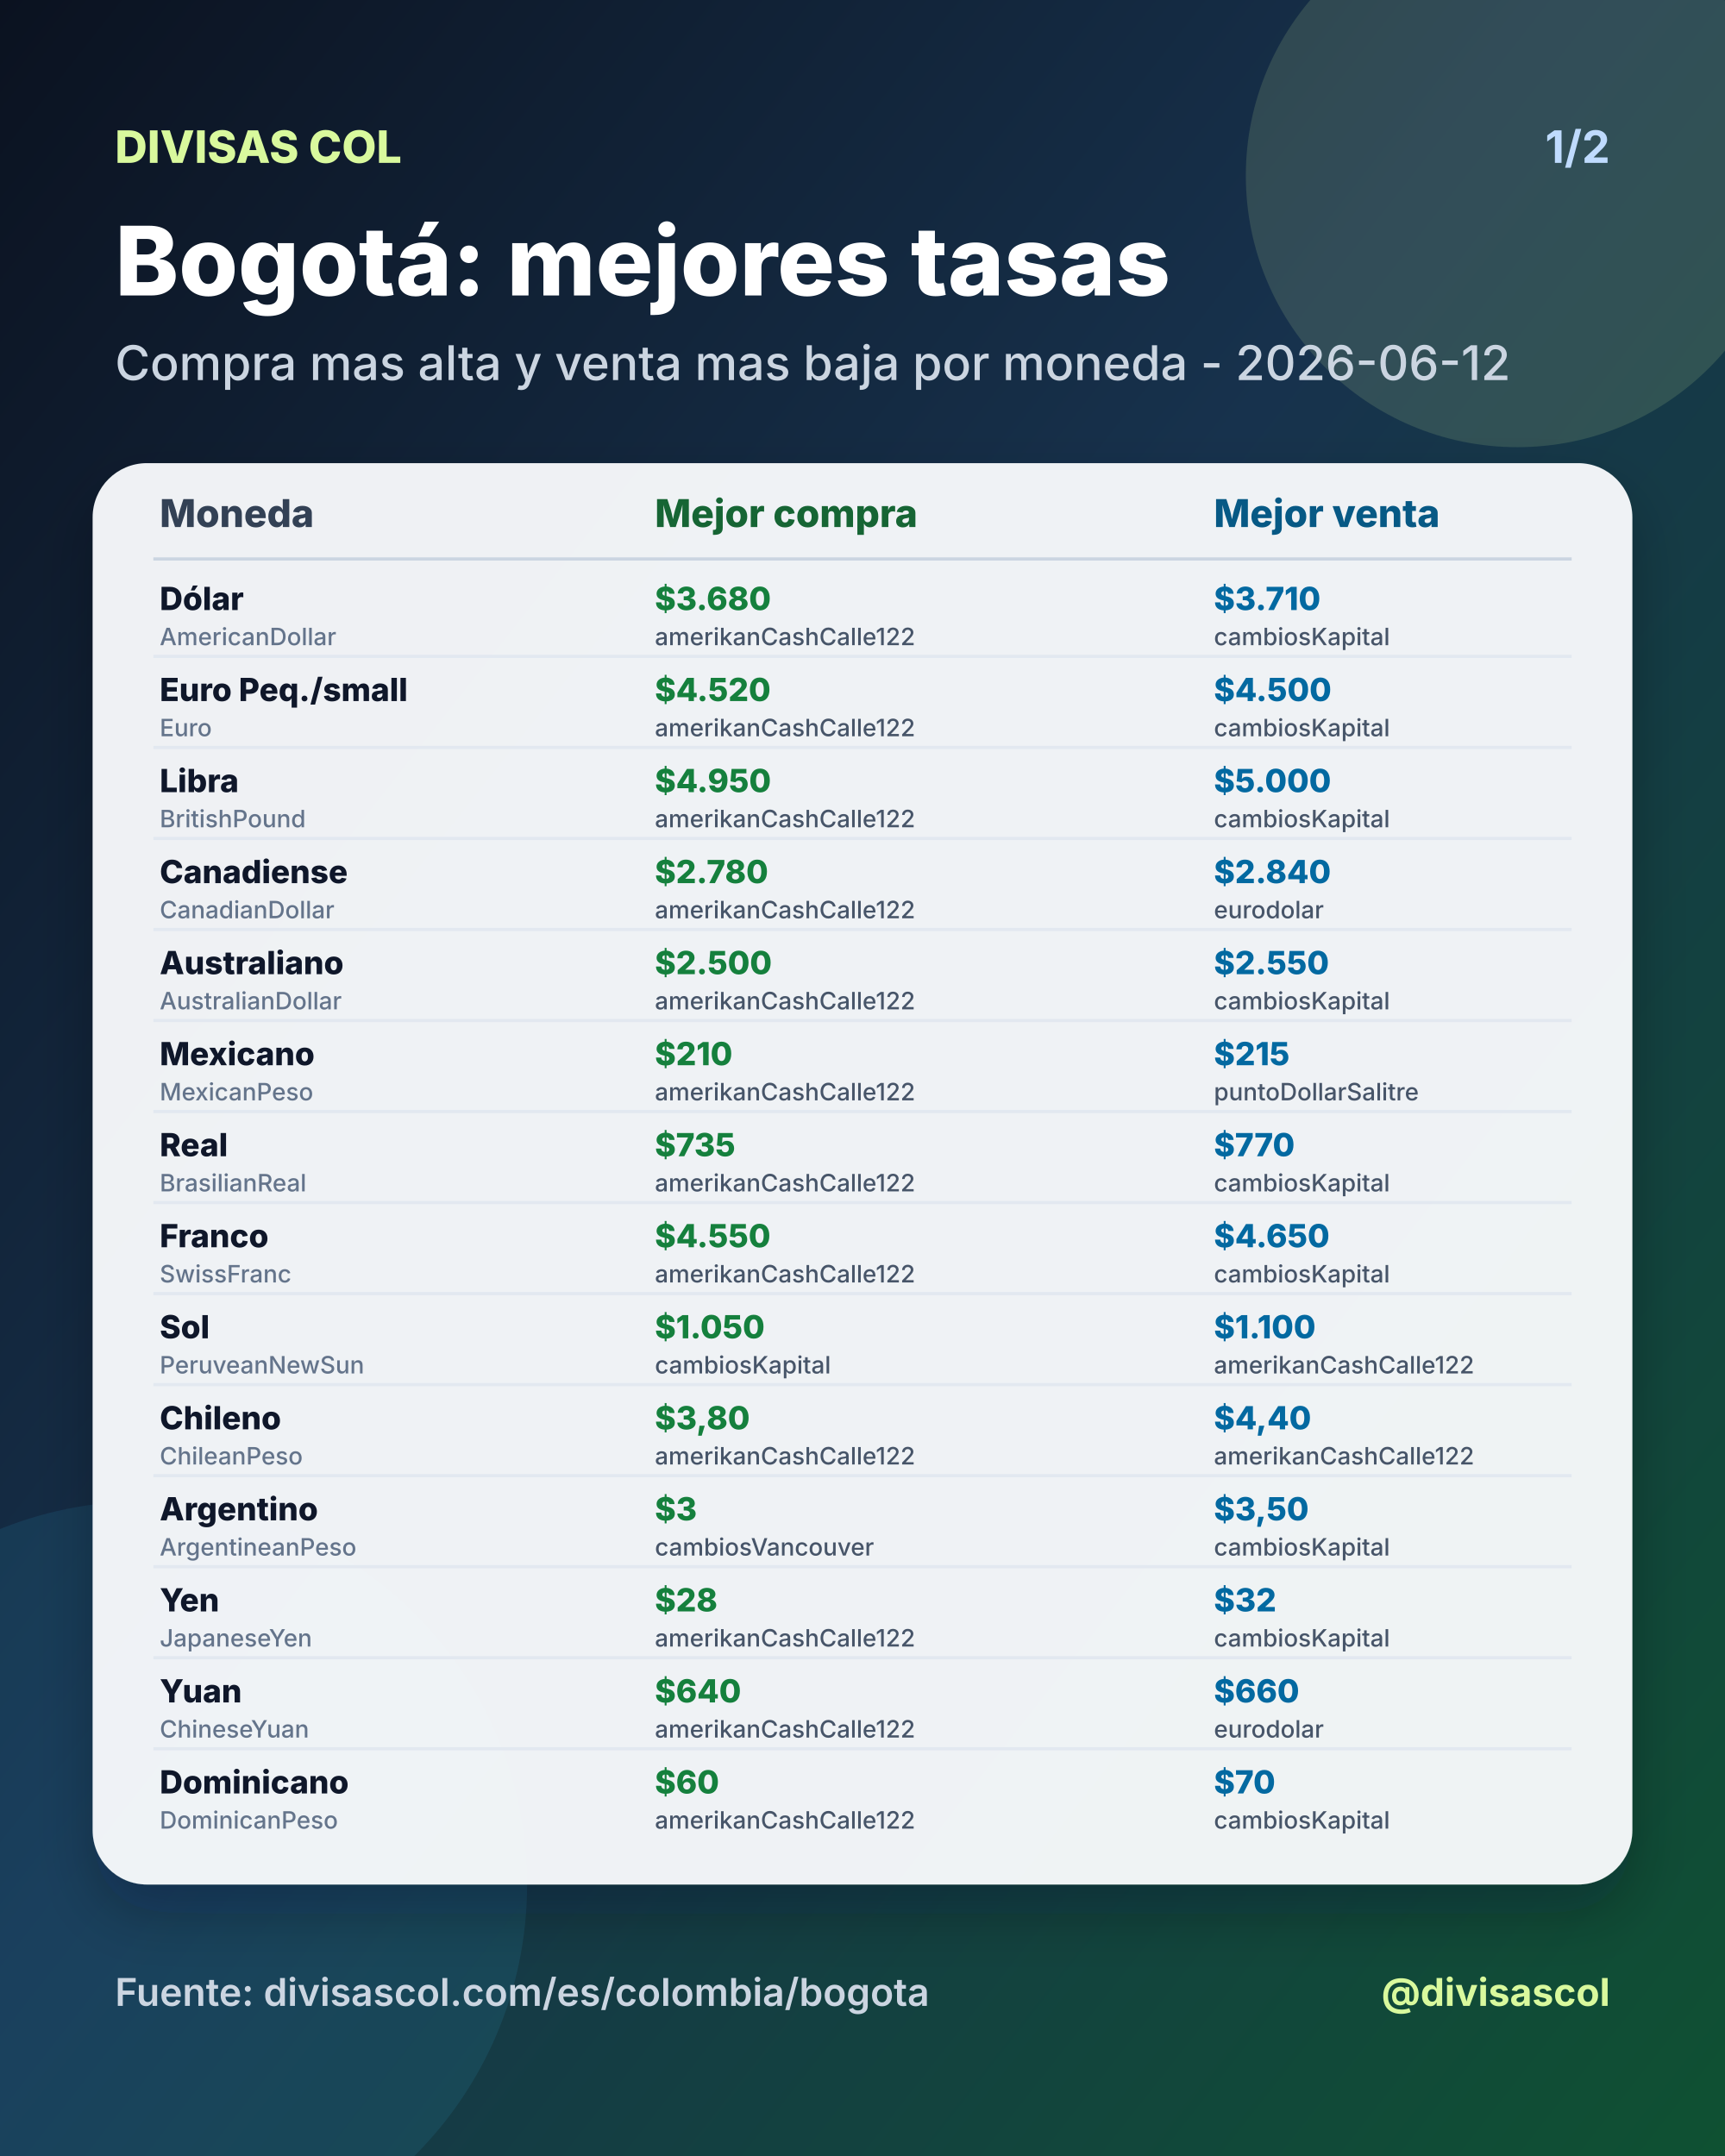
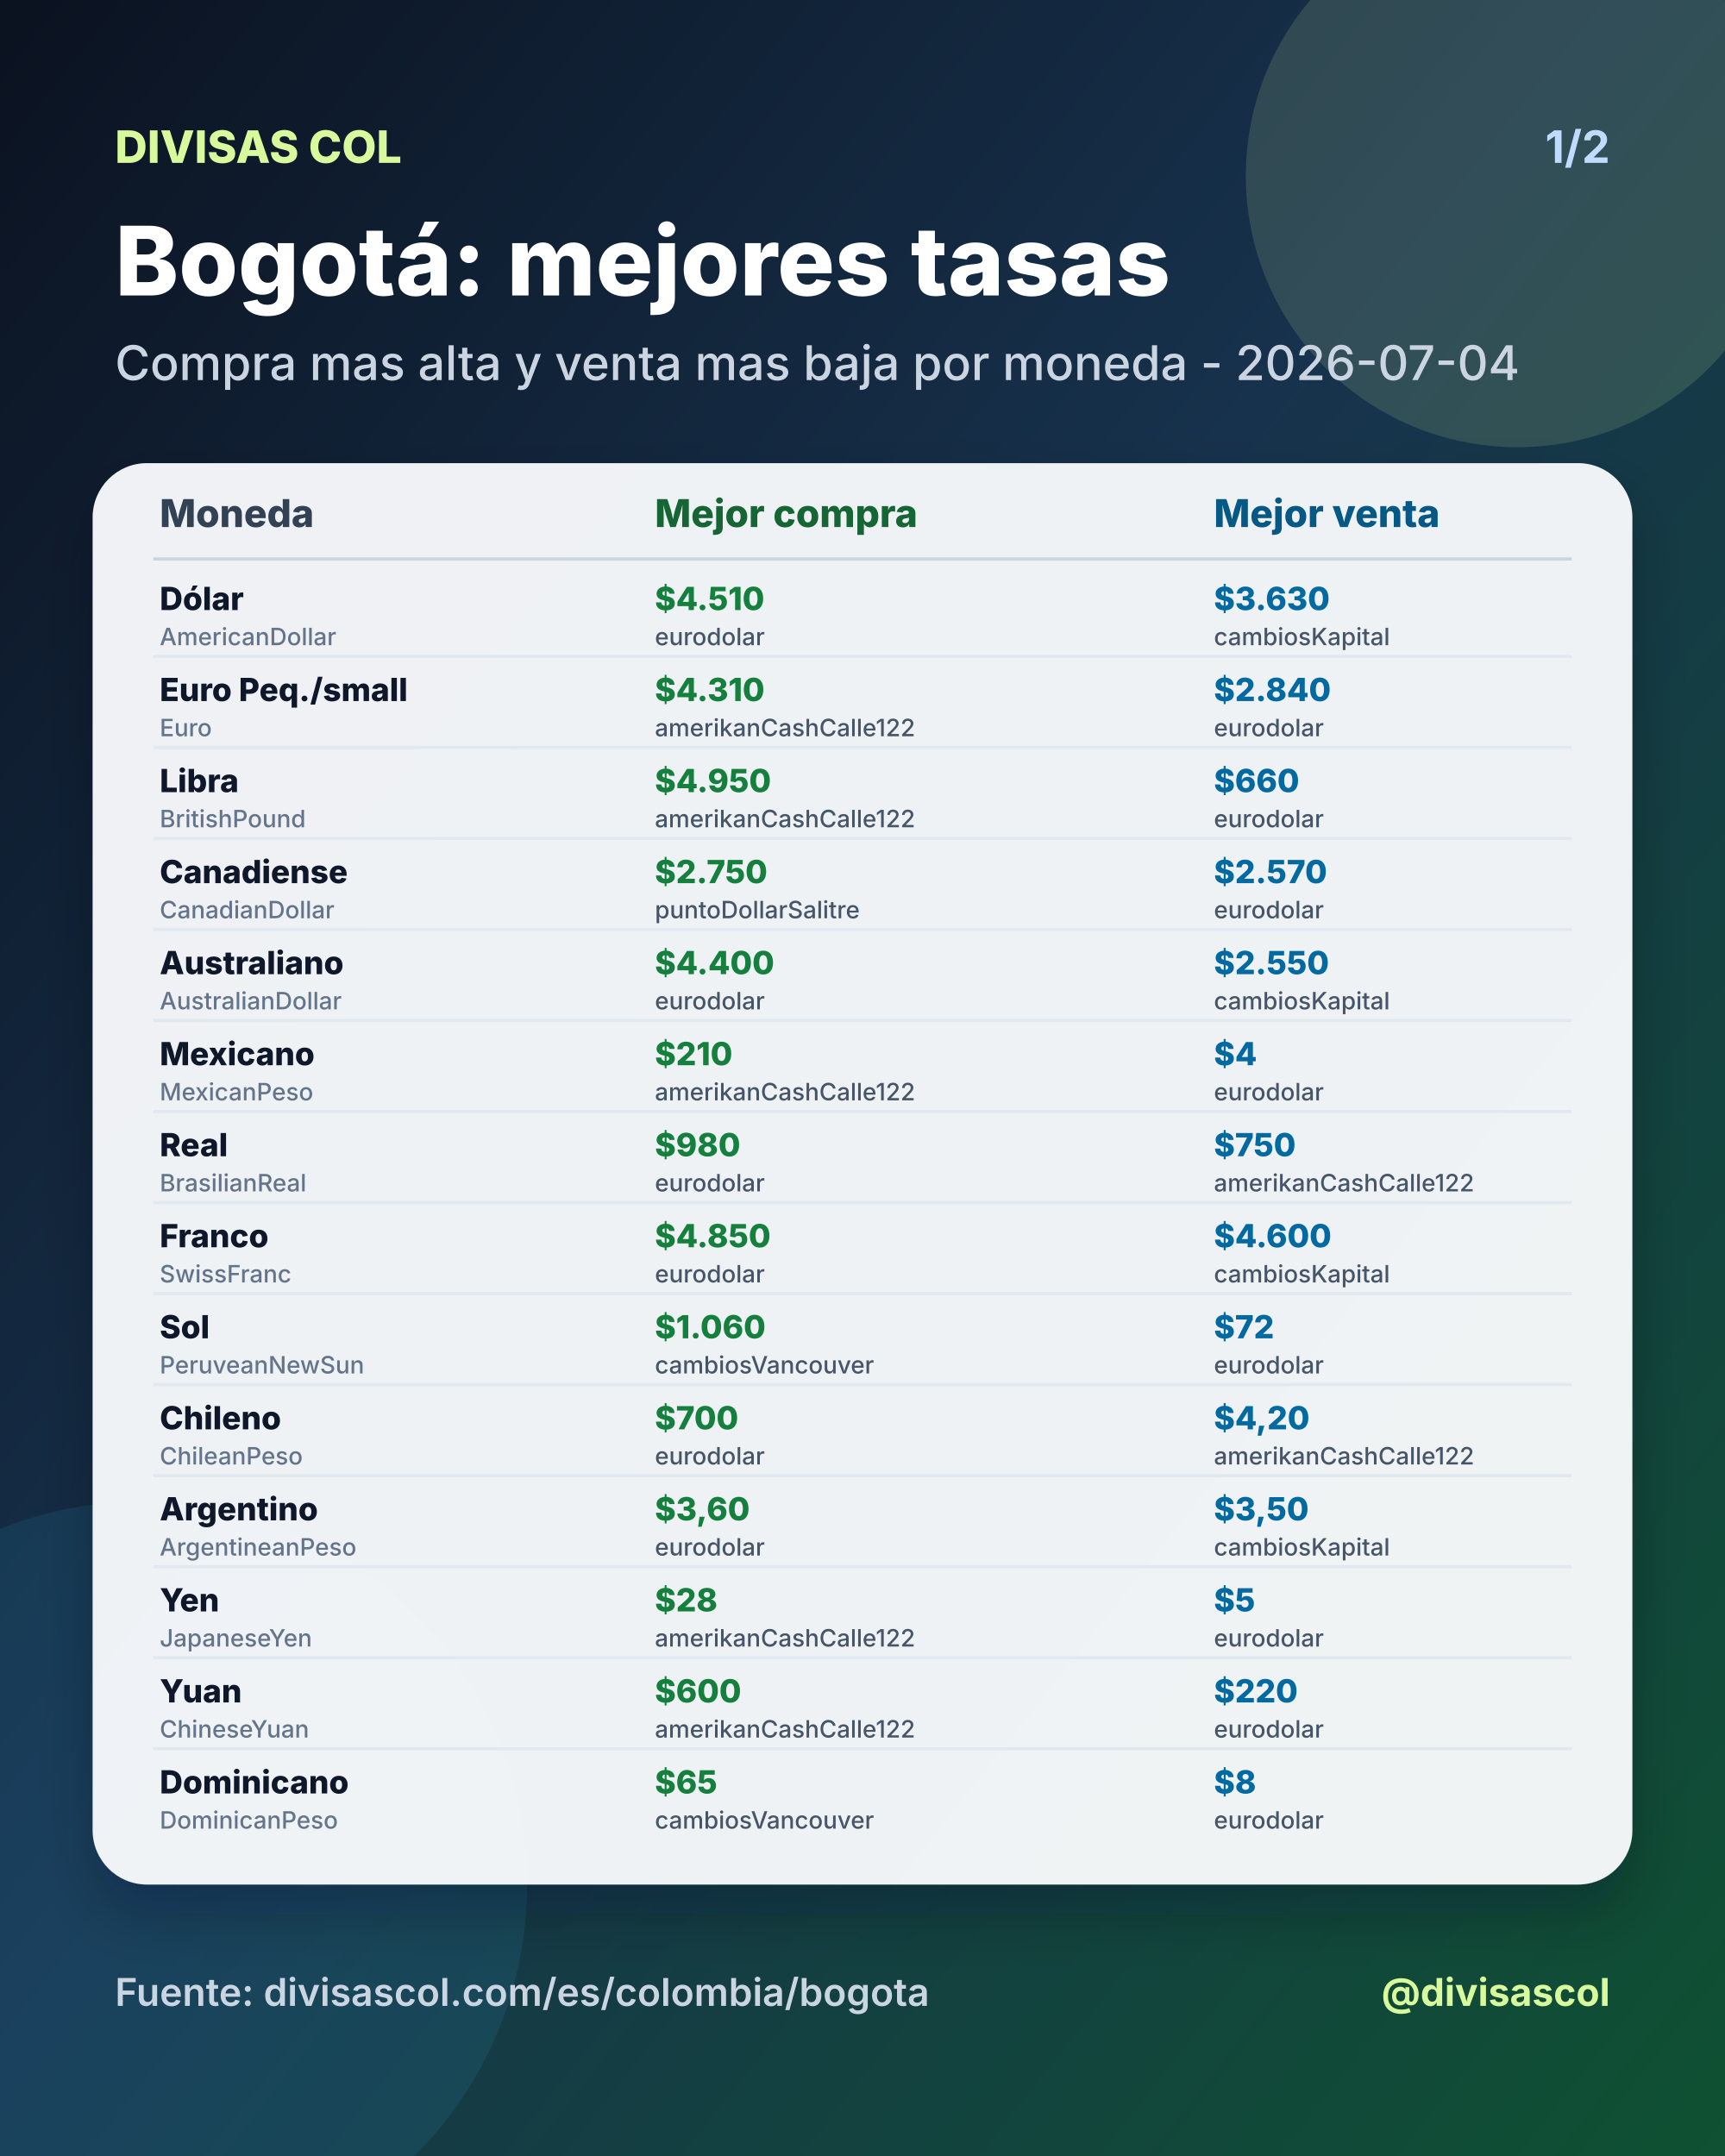
<svg xmlns="http://www.w3.org/2000/svg" width="1080" height="1350" viewBox="0 0 1080 1350">
  <defs>
    <linearGradient id="bg" x1="0" y1="0" x2="1" y2="1">
      <stop offset="0%" stop-color="#0b1220" />
      <stop offset="46%" stop-color="#17324d" />
      <stop offset="100%" stop-color="#0f5132" />
    </linearGradient>
    <filter id="shadow" x="-20%" y="-20%" width="140%" height="140%">
      <feDropShadow dx="0" dy="18" stdDeviation="18" flood-color="#020617" flood-opacity="0.28" />
    </filter>
  </defs>
  <rect width="1080" height="1350" fill="url(#bg)" />
  <circle cx="950" cy="110" r="170" fill="#d9f99d" opacity="0.14" />
  <circle cx="90" cy="1180" r="240" fill="#38bdf8" opacity="0.10" />
  <text x="72" y="102" fill="#d9f99d" font-size="28" font-family="Inter, Arial, sans-serif" font-weight="800" text-anchor="start">DIVISAS COL</text>
  <text x="1008" y="102" fill="#bfdbfe" font-size="28" font-family="Inter, Arial, sans-serif" font-weight="700" text-anchor="end">1/2</text>
  <text x="72" y="185" fill="#ffffff" font-size="60" font-family="Inter, Arial, sans-serif" font-weight="800" text-anchor="start">Bogotá: mejores tasas</text>
-   <text x="72" y="238" fill="#cbd5e1" font-size="30" font-family="Inter, Arial, sans-serif" font-weight="500" text-anchor="start">Compra mas alta y venta mas baja por moneda - 2026-06-12</text>
+   <text x="72" y="238" fill="#cbd5e1" font-size="30" font-family="Inter, Arial, sans-serif" font-weight="500" text-anchor="start">Compra mas alta y venta mas baja por moneda - 2026-07-04</text>
  <rect x="58" y="290" width="964" height="890" rx="34" fill="#f8fafc" opacity="0.96" filter="url(#shadow)" />
  <text x="100" y="330" fill="#334155" font-size="24" font-family="Inter, Arial, sans-serif" font-weight="800" text-anchor="start">Moneda</text>
  <text x="410" y="330" fill="#166534" font-size="24" font-family="Inter, Arial, sans-serif" font-weight="800" text-anchor="start">Mejor compra</text>
  <text x="760" y="330" fill="#075985" font-size="24" font-family="Inter, Arial, sans-serif" font-weight="800" text-anchor="start">Mejor venta</text>
  <line x1="96" y1="350" x2="984" y2="350" stroke="#cbd5e1" stroke-width="2" />
  <text x="100" y="382" fill="#0f172a" font-size="20" font-family="Inter, Arial, sans-serif" font-weight="800" text-anchor="start">Dólar</text>
  <text x="100" y="404" fill="#64748b" font-size="15" font-family="Inter, Arial, sans-serif" font-weight="500" text-anchor="start">AmericanDollar</text>
-   <text x="410" y="382" fill="#15803d" font-size="20" font-family="Inter, Arial, sans-serif" font-weight="800" text-anchor="start">$3.680</text>
-   <text x="410" y="404" fill="#475569" font-size="15" font-family="Inter, Arial, sans-serif" font-weight="500" text-anchor="start">amerikanCashCalle122</text>
-   <text x="760" y="382" fill="#0369a1" font-size="20" font-family="Inter, Arial, sans-serif" font-weight="800" text-anchor="start">$3.710</text>
+   <text x="410" y="382" fill="#15803d" font-size="20" font-family="Inter, Arial, sans-serif" font-weight="800" text-anchor="start">$4.510</text>
+   <text x="410" y="404" fill="#475569" font-size="15" font-family="Inter, Arial, sans-serif" font-weight="500" text-anchor="start">eurodolar</text>
+   <text x="760" y="382" fill="#0369a1" font-size="20" font-family="Inter, Arial, sans-serif" font-weight="800" text-anchor="start">$3.630</text>
  <text x="760" y="404" fill="#475569" font-size="15" font-family="Inter, Arial, sans-serif" font-weight="500" text-anchor="start">cambiosKapital</text>
  <line x1="96" y1="411" x2="984" y2="411" stroke="#e2e8f0" stroke-width="2" />
  <text x="100" y="439" fill="#0f172a" font-size="20" font-family="Inter, Arial, sans-serif" font-weight="800" text-anchor="start">Euro Peq./small</text>
  <text x="100" y="461" fill="#64748b" font-size="15" font-family="Inter, Arial, sans-serif" font-weight="500" text-anchor="start">Euro</text>
-   <text x="410" y="439" fill="#15803d" font-size="20" font-family="Inter, Arial, sans-serif" font-weight="800" text-anchor="start">$4.520</text>
+   <text x="410" y="439" fill="#15803d" font-size="20" font-family="Inter, Arial, sans-serif" font-weight="800" text-anchor="start">$4.310</text>
  <text x="410" y="461" fill="#475569" font-size="15" font-family="Inter, Arial, sans-serif" font-weight="500" text-anchor="start">amerikanCashCalle122</text>
-   <text x="760" y="439" fill="#0369a1" font-size="20" font-family="Inter, Arial, sans-serif" font-weight="800" text-anchor="start">$4.500</text>
-   <text x="760" y="461" fill="#475569" font-size="15" font-family="Inter, Arial, sans-serif" font-weight="500" text-anchor="start">cambiosKapital</text>
+   <text x="760" y="439" fill="#0369a1" font-size="20" font-family="Inter, Arial, sans-serif" font-weight="800" text-anchor="start">$2.840</text>
+   <text x="760" y="461" fill="#475569" font-size="15" font-family="Inter, Arial, sans-serif" font-weight="500" text-anchor="start">eurodolar</text>
  <line x1="96" y1="468" x2="984" y2="468" stroke="#e2e8f0" stroke-width="2" />
  <text x="100" y="496" fill="#0f172a" font-size="20" font-family="Inter, Arial, sans-serif" font-weight="800" text-anchor="start">Libra</text>
  <text x="100" y="518" fill="#64748b" font-size="15" font-family="Inter, Arial, sans-serif" font-weight="500" text-anchor="start">BritishPound</text>
  <text x="410" y="496" fill="#15803d" font-size="20" font-family="Inter, Arial, sans-serif" font-weight="800" text-anchor="start">$4.950</text>
  <text x="410" y="518" fill="#475569" font-size="15" font-family="Inter, Arial, sans-serif" font-weight="500" text-anchor="start">amerikanCashCalle122</text>
-   <text x="760" y="496" fill="#0369a1" font-size="20" font-family="Inter, Arial, sans-serif" font-weight="800" text-anchor="start">$5.000</text>
-   <text x="760" y="518" fill="#475569" font-size="15" font-family="Inter, Arial, sans-serif" font-weight="500" text-anchor="start">cambiosKapital</text>
+   <text x="760" y="496" fill="#0369a1" font-size="20" font-family="Inter, Arial, sans-serif" font-weight="800" text-anchor="start">$660</text>
+   <text x="760" y="518" fill="#475569" font-size="15" font-family="Inter, Arial, sans-serif" font-weight="500" text-anchor="start">eurodolar</text>
  <line x1="96" y1="525" x2="984" y2="525" stroke="#e2e8f0" stroke-width="2" />
  <text x="100" y="553" fill="#0f172a" font-size="20" font-family="Inter, Arial, sans-serif" font-weight="800" text-anchor="start">Canadiense</text>
  <text x="100" y="575" fill="#64748b" font-size="15" font-family="Inter, Arial, sans-serif" font-weight="500" text-anchor="start">CanadianDollar</text>
-   <text x="410" y="553" fill="#15803d" font-size="20" font-family="Inter, Arial, sans-serif" font-weight="800" text-anchor="start">$2.780</text>
-   <text x="410" y="575" fill="#475569" font-size="15" font-family="Inter, Arial, sans-serif" font-weight="500" text-anchor="start">amerikanCashCalle122</text>
-   <text x="760" y="553" fill="#0369a1" font-size="20" font-family="Inter, Arial, sans-serif" font-weight="800" text-anchor="start">$2.840</text>
+   <text x="410" y="553" fill="#15803d" font-size="20" font-family="Inter, Arial, sans-serif" font-weight="800" text-anchor="start">$2.750</text>
+   <text x="410" y="575" fill="#475569" font-size="15" font-family="Inter, Arial, sans-serif" font-weight="500" text-anchor="start">puntoDollarSalitre</text>
+   <text x="760" y="553" fill="#0369a1" font-size="20" font-family="Inter, Arial, sans-serif" font-weight="800" text-anchor="start">$2.570</text>
  <text x="760" y="575" fill="#475569" font-size="15" font-family="Inter, Arial, sans-serif" font-weight="500" text-anchor="start">eurodolar</text>
  <line x1="96" y1="582" x2="984" y2="582" stroke="#e2e8f0" stroke-width="2" />
  <text x="100" y="610" fill="#0f172a" font-size="20" font-family="Inter, Arial, sans-serif" font-weight="800" text-anchor="start">Australiano</text>
  <text x="100" y="632" fill="#64748b" font-size="15" font-family="Inter, Arial, sans-serif" font-weight="500" text-anchor="start">AustralianDollar</text>
-   <text x="410" y="610" fill="#15803d" font-size="20" font-family="Inter, Arial, sans-serif" font-weight="800" text-anchor="start">$2.500</text>
-   <text x="410" y="632" fill="#475569" font-size="15" font-family="Inter, Arial, sans-serif" font-weight="500" text-anchor="start">amerikanCashCalle122</text>
+   <text x="410" y="610" fill="#15803d" font-size="20" font-family="Inter, Arial, sans-serif" font-weight="800" text-anchor="start">$4.400</text>
+   <text x="410" y="632" fill="#475569" font-size="15" font-family="Inter, Arial, sans-serif" font-weight="500" text-anchor="start">eurodolar</text>
  <text x="760" y="610" fill="#0369a1" font-size="20" font-family="Inter, Arial, sans-serif" font-weight="800" text-anchor="start">$2.550</text>
  <text x="760" y="632" fill="#475569" font-size="15" font-family="Inter, Arial, sans-serif" font-weight="500" text-anchor="start">cambiosKapital</text>
  <line x1="96" y1="639" x2="984" y2="639" stroke="#e2e8f0" stroke-width="2" />
  <text x="100" y="667" fill="#0f172a" font-size="20" font-family="Inter, Arial, sans-serif" font-weight="800" text-anchor="start">Mexicano</text>
  <text x="100" y="689" fill="#64748b" font-size="15" font-family="Inter, Arial, sans-serif" font-weight="500" text-anchor="start">MexicanPeso</text>
  <text x="410" y="667" fill="#15803d" font-size="20" font-family="Inter, Arial, sans-serif" font-weight="800" text-anchor="start">$210</text>
  <text x="410" y="689" fill="#475569" font-size="15" font-family="Inter, Arial, sans-serif" font-weight="500" text-anchor="start">amerikanCashCalle122</text>
-   <text x="760" y="667" fill="#0369a1" font-size="20" font-family="Inter, Arial, sans-serif" font-weight="800" text-anchor="start">$215</text>
-   <text x="760" y="689" fill="#475569" font-size="15" font-family="Inter, Arial, sans-serif" font-weight="500" text-anchor="start">puntoDollarSalitre</text>
+   <text x="760" y="667" fill="#0369a1" font-size="20" font-family="Inter, Arial, sans-serif" font-weight="800" text-anchor="start">$4</text>
+   <text x="760" y="689" fill="#475569" font-size="15" font-family="Inter, Arial, sans-serif" font-weight="500" text-anchor="start">eurodolar</text>
  <line x1="96" y1="696" x2="984" y2="696" stroke="#e2e8f0" stroke-width="2" />
  <text x="100" y="724" fill="#0f172a" font-size="20" font-family="Inter, Arial, sans-serif" font-weight="800" text-anchor="start">Real</text>
  <text x="100" y="746" fill="#64748b" font-size="15" font-family="Inter, Arial, sans-serif" font-weight="500" text-anchor="start">BrasilianReal</text>
-   <text x="410" y="724" fill="#15803d" font-size="20" font-family="Inter, Arial, sans-serif" font-weight="800" text-anchor="start">$735</text>
-   <text x="410" y="746" fill="#475569" font-size="15" font-family="Inter, Arial, sans-serif" font-weight="500" text-anchor="start">amerikanCashCalle122</text>
-   <text x="760" y="724" fill="#0369a1" font-size="20" font-family="Inter, Arial, sans-serif" font-weight="800" text-anchor="start">$770</text>
-   <text x="760" y="746" fill="#475569" font-size="15" font-family="Inter, Arial, sans-serif" font-weight="500" text-anchor="start">cambiosKapital</text>
+   <text x="410" y="724" fill="#15803d" font-size="20" font-family="Inter, Arial, sans-serif" font-weight="800" text-anchor="start">$980</text>
+   <text x="410" y="746" fill="#475569" font-size="15" font-family="Inter, Arial, sans-serif" font-weight="500" text-anchor="start">eurodolar</text>
+   <text x="760" y="724" fill="#0369a1" font-size="20" font-family="Inter, Arial, sans-serif" font-weight="800" text-anchor="start">$750</text>
+   <text x="760" y="746" fill="#475569" font-size="15" font-family="Inter, Arial, sans-serif" font-weight="500" text-anchor="start">amerikanCashCalle122</text>
  <line x1="96" y1="753" x2="984" y2="753" stroke="#e2e8f0" stroke-width="2" />
  <text x="100" y="781" fill="#0f172a" font-size="20" font-family="Inter, Arial, sans-serif" font-weight="800" text-anchor="start">Franco</text>
  <text x="100" y="803" fill="#64748b" font-size="15" font-family="Inter, Arial, sans-serif" font-weight="500" text-anchor="start">SwissFranc</text>
-   <text x="410" y="781" fill="#15803d" font-size="20" font-family="Inter, Arial, sans-serif" font-weight="800" text-anchor="start">$4.550</text>
-   <text x="410" y="803" fill="#475569" font-size="15" font-family="Inter, Arial, sans-serif" font-weight="500" text-anchor="start">amerikanCashCalle122</text>
-   <text x="760" y="781" fill="#0369a1" font-size="20" font-family="Inter, Arial, sans-serif" font-weight="800" text-anchor="start">$4.650</text>
+   <text x="410" y="781" fill="#15803d" font-size="20" font-family="Inter, Arial, sans-serif" font-weight="800" text-anchor="start">$4.850</text>
+   <text x="410" y="803" fill="#475569" font-size="15" font-family="Inter, Arial, sans-serif" font-weight="500" text-anchor="start">eurodolar</text>
+   <text x="760" y="781" fill="#0369a1" font-size="20" font-family="Inter, Arial, sans-serif" font-weight="800" text-anchor="start">$4.600</text>
  <text x="760" y="803" fill="#475569" font-size="15" font-family="Inter, Arial, sans-serif" font-weight="500" text-anchor="start">cambiosKapital</text>
  <line x1="96" y1="810" x2="984" y2="810" stroke="#e2e8f0" stroke-width="2" />
  <text x="100" y="838" fill="#0f172a" font-size="20" font-family="Inter, Arial, sans-serif" font-weight="800" text-anchor="start">Sol</text>
  <text x="100" y="860" fill="#64748b" font-size="15" font-family="Inter, Arial, sans-serif" font-weight="500" text-anchor="start">PeruveanNewSun</text>
-   <text x="410" y="838" fill="#15803d" font-size="20" font-family="Inter, Arial, sans-serif" font-weight="800" text-anchor="start">$1.050</text>
-   <text x="410" y="860" fill="#475569" font-size="15" font-family="Inter, Arial, sans-serif" font-weight="500" text-anchor="start">cambiosKapital</text>
-   <text x="760" y="838" fill="#0369a1" font-size="20" font-family="Inter, Arial, sans-serif" font-weight="800" text-anchor="start">$1.100</text>
-   <text x="760" y="860" fill="#475569" font-size="15" font-family="Inter, Arial, sans-serif" font-weight="500" text-anchor="start">amerikanCashCalle122</text>
+   <text x="410" y="838" fill="#15803d" font-size="20" font-family="Inter, Arial, sans-serif" font-weight="800" text-anchor="start">$1.060</text>
+   <text x="410" y="860" fill="#475569" font-size="15" font-family="Inter, Arial, sans-serif" font-weight="500" text-anchor="start">cambiosVancouver</text>
+   <text x="760" y="838" fill="#0369a1" font-size="20" font-family="Inter, Arial, sans-serif" font-weight="800" text-anchor="start">$72</text>
+   <text x="760" y="860" fill="#475569" font-size="15" font-family="Inter, Arial, sans-serif" font-weight="500" text-anchor="start">eurodolar</text>
  <line x1="96" y1="867" x2="984" y2="867" stroke="#e2e8f0" stroke-width="2" />
  <text x="100" y="895" fill="#0f172a" font-size="20" font-family="Inter, Arial, sans-serif" font-weight="800" text-anchor="start">Chileno</text>
  <text x="100" y="917" fill="#64748b" font-size="15" font-family="Inter, Arial, sans-serif" font-weight="500" text-anchor="start">ChileanPeso</text>
-   <text x="410" y="895" fill="#15803d" font-size="20" font-family="Inter, Arial, sans-serif" font-weight="800" text-anchor="start">$3,80</text>
-   <text x="410" y="917" fill="#475569" font-size="15" font-family="Inter, Arial, sans-serif" font-weight="500" text-anchor="start">amerikanCashCalle122</text>
-   <text x="760" y="895" fill="#0369a1" font-size="20" font-family="Inter, Arial, sans-serif" font-weight="800" text-anchor="start">$4,40</text>
+   <text x="410" y="895" fill="#15803d" font-size="20" font-family="Inter, Arial, sans-serif" font-weight="800" text-anchor="start">$700</text>
+   <text x="410" y="917" fill="#475569" font-size="15" font-family="Inter, Arial, sans-serif" font-weight="500" text-anchor="start">eurodolar</text>
+   <text x="760" y="895" fill="#0369a1" font-size="20" font-family="Inter, Arial, sans-serif" font-weight="800" text-anchor="start">$4,20</text>
  <text x="760" y="917" fill="#475569" font-size="15" font-family="Inter, Arial, sans-serif" font-weight="500" text-anchor="start">amerikanCashCalle122</text>
  <line x1="96" y1="924" x2="984" y2="924" stroke="#e2e8f0" stroke-width="2" />
  <text x="100" y="952" fill="#0f172a" font-size="20" font-family="Inter, Arial, sans-serif" font-weight="800" text-anchor="start">Argentino</text>
  <text x="100" y="974" fill="#64748b" font-size="15" font-family="Inter, Arial, sans-serif" font-weight="500" text-anchor="start">ArgentineanPeso</text>
-   <text x="410" y="952" fill="#15803d" font-size="20" font-family="Inter, Arial, sans-serif" font-weight="800" text-anchor="start">$3</text>
-   <text x="410" y="974" fill="#475569" font-size="15" font-family="Inter, Arial, sans-serif" font-weight="500" text-anchor="start">cambiosVancouver</text>
+   <text x="410" y="952" fill="#15803d" font-size="20" font-family="Inter, Arial, sans-serif" font-weight="800" text-anchor="start">$3,60</text>
+   <text x="410" y="974" fill="#475569" font-size="15" font-family="Inter, Arial, sans-serif" font-weight="500" text-anchor="start">eurodolar</text>
  <text x="760" y="952" fill="#0369a1" font-size="20" font-family="Inter, Arial, sans-serif" font-weight="800" text-anchor="start">$3,50</text>
  <text x="760" y="974" fill="#475569" font-size="15" font-family="Inter, Arial, sans-serif" font-weight="500" text-anchor="start">cambiosKapital</text>
  <line x1="96" y1="981" x2="984" y2="981" stroke="#e2e8f0" stroke-width="2" />
  <text x="100" y="1009" fill="#0f172a" font-size="20" font-family="Inter, Arial, sans-serif" font-weight="800" text-anchor="start">Yen</text>
  <text x="100" y="1031" fill="#64748b" font-size="15" font-family="Inter, Arial, sans-serif" font-weight="500" text-anchor="start">JapaneseYen</text>
  <text x="410" y="1009" fill="#15803d" font-size="20" font-family="Inter, Arial, sans-serif" font-weight="800" text-anchor="start">$28</text>
  <text x="410" y="1031" fill="#475569" font-size="15" font-family="Inter, Arial, sans-serif" font-weight="500" text-anchor="start">amerikanCashCalle122</text>
-   <text x="760" y="1009" fill="#0369a1" font-size="20" font-family="Inter, Arial, sans-serif" font-weight="800" text-anchor="start">$32</text>
-   <text x="760" y="1031" fill="#475569" font-size="15" font-family="Inter, Arial, sans-serif" font-weight="500" text-anchor="start">cambiosKapital</text>
+   <text x="760" y="1009" fill="#0369a1" font-size="20" font-family="Inter, Arial, sans-serif" font-weight="800" text-anchor="start">$5</text>
+   <text x="760" y="1031" fill="#475569" font-size="15" font-family="Inter, Arial, sans-serif" font-weight="500" text-anchor="start">eurodolar</text>
  <line x1="96" y1="1038" x2="984" y2="1038" stroke="#e2e8f0" stroke-width="2" />
  <text x="100" y="1066" fill="#0f172a" font-size="20" font-family="Inter, Arial, sans-serif" font-weight="800" text-anchor="start">Yuan</text>
  <text x="100" y="1088" fill="#64748b" font-size="15" font-family="Inter, Arial, sans-serif" font-weight="500" text-anchor="start">ChineseYuan</text>
-   <text x="410" y="1066" fill="#15803d" font-size="20" font-family="Inter, Arial, sans-serif" font-weight="800" text-anchor="start">$640</text>
+   <text x="410" y="1066" fill="#15803d" font-size="20" font-family="Inter, Arial, sans-serif" font-weight="800" text-anchor="start">$600</text>
  <text x="410" y="1088" fill="#475569" font-size="15" font-family="Inter, Arial, sans-serif" font-weight="500" text-anchor="start">amerikanCashCalle122</text>
-   <text x="760" y="1066" fill="#0369a1" font-size="20" font-family="Inter, Arial, sans-serif" font-weight="800" text-anchor="start">$660</text>
+   <text x="760" y="1066" fill="#0369a1" font-size="20" font-family="Inter, Arial, sans-serif" font-weight="800" text-anchor="start">$220</text>
  <text x="760" y="1088" fill="#475569" font-size="15" font-family="Inter, Arial, sans-serif" font-weight="500" text-anchor="start">eurodolar</text>
  <line x1="96" y1="1095" x2="984" y2="1095" stroke="#e2e8f0" stroke-width="2" />
  <text x="100" y="1123" fill="#0f172a" font-size="20" font-family="Inter, Arial, sans-serif" font-weight="800" text-anchor="start">Dominicano</text>
  <text x="100" y="1145" fill="#64748b" font-size="15" font-family="Inter, Arial, sans-serif" font-weight="500" text-anchor="start">DominicanPeso</text>
-   <text x="410" y="1123" fill="#15803d" font-size="20" font-family="Inter, Arial, sans-serif" font-weight="800" text-anchor="start">$60</text>
-   <text x="410" y="1145" fill="#475569" font-size="15" font-family="Inter, Arial, sans-serif" font-weight="500" text-anchor="start">amerikanCashCalle122</text>
-   <text x="760" y="1123" fill="#0369a1" font-size="20" font-family="Inter, Arial, sans-serif" font-weight="800" text-anchor="start">$70</text>
-   <text x="760" y="1145" fill="#475569" font-size="15" font-family="Inter, Arial, sans-serif" font-weight="500" text-anchor="start">cambiosKapital</text>
+   <text x="410" y="1123" fill="#15803d" font-size="20" font-family="Inter, Arial, sans-serif" font-weight="800" text-anchor="start">$65</text>
+   <text x="410" y="1145" fill="#475569" font-size="15" font-family="Inter, Arial, sans-serif" font-weight="500" text-anchor="start">cambiosVancouver</text>
+   <text x="760" y="1123" fill="#0369a1" font-size="20" font-family="Inter, Arial, sans-serif" font-weight="800" text-anchor="start">$8</text>
+   <text x="760" y="1145" fill="#475569" font-size="15" font-family="Inter, Arial, sans-serif" font-weight="500" text-anchor="start">eurodolar</text>
  <text x="72" y="1256" fill="#cbd5e1" font-size="24" font-family="Inter, Arial, sans-serif" font-weight="600" text-anchor="start">Fuente: divisascol.com/es/colombia/bogota</text>
  <text x="1008" y="1256" fill="#d9f99d" font-size="24" font-family="Inter, Arial, sans-serif" font-weight="700" text-anchor="end">@divisascol</text>
</svg>
